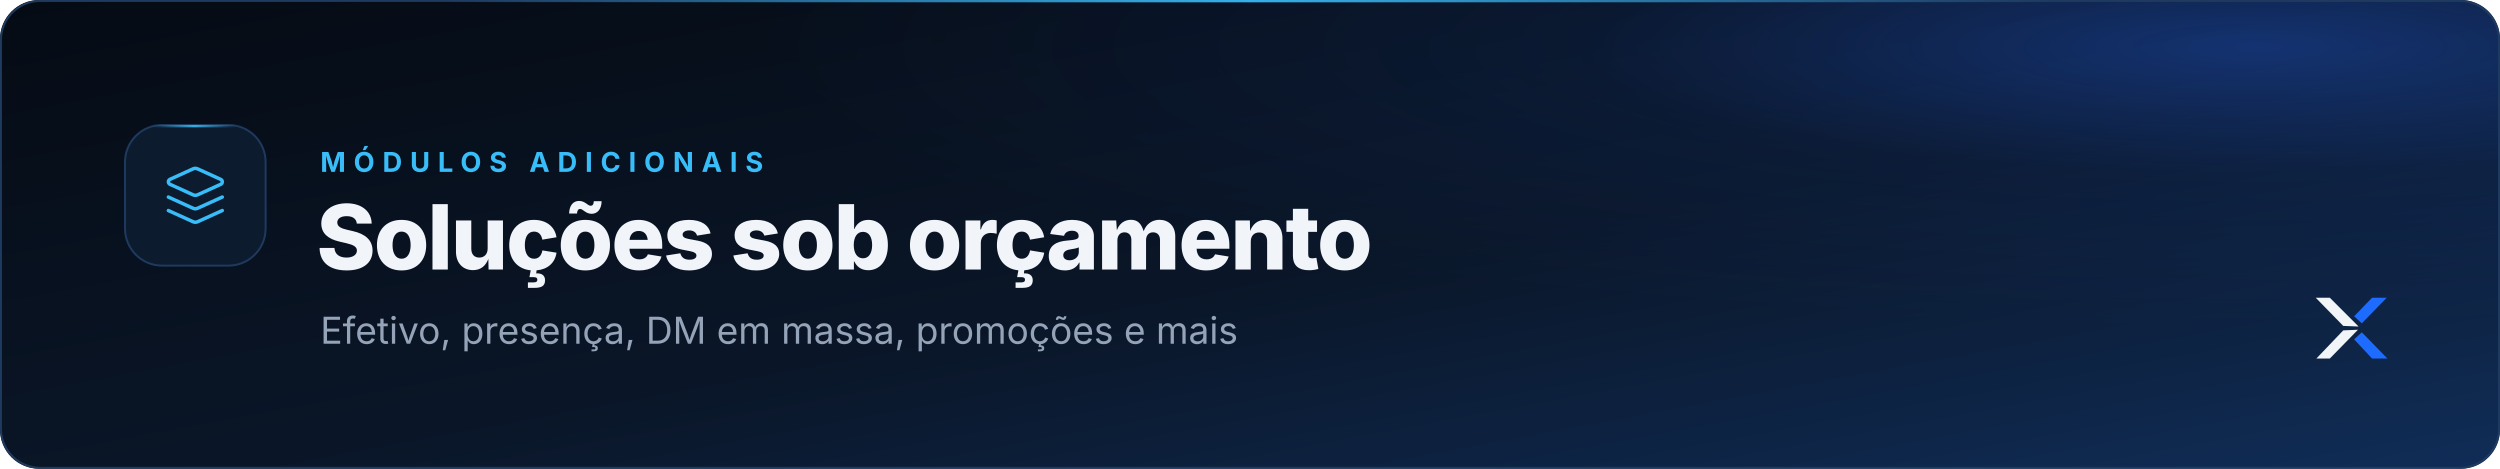
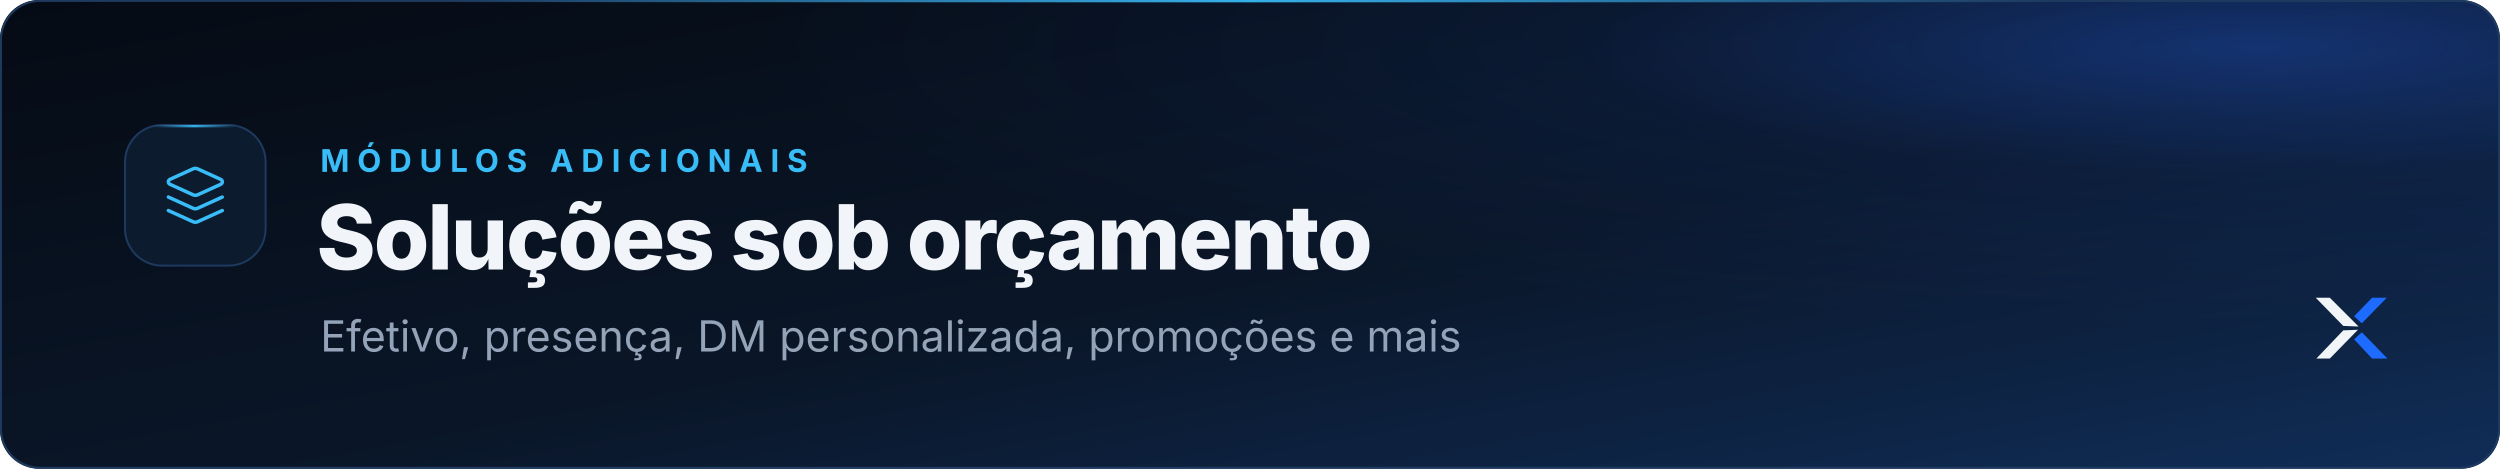
- <svg xmlns="http://www.w3.org/2000/svg" width="1280" height="240" viewBox="0 0 1280 240" role="img" aria-label="Soluções sob orçamento — Efetivo, presença, DM em massa, promoções e mais" font-family="'Segoe UI', 'Inter', 'Helvetica Neue', Arial, sans-serif">
+ <svg xmlns="http://www.w3.org/2000/svg" width="1280" height="240" viewBox="0 0 1280 240" role="img" aria-label="Soluções sob orçamento — Efetivo, presença, DM personalizada, promoções e mais" font-family="'Segoe UI', 'Inter', 'Helvetica Neue', Arial, sans-serif">
  <defs>
    <linearGradient id="bgdextras" x1="0" y1="0" x2="1" y2="1">
      <stop offset="0" stop-color="#050B14" />
      <stop offset=".55" stop-color="#0A1628" />
      <stop offset="1" stop-color="#102D58" />
    </linearGradient>
    <radialGradient id="glowdextras" cx="0.9" cy="0.1" r=".6">
      <stop offset="0" stop-color="#2563EB" stop-opacity=".38" />
      <stop offset=".45" stop-color="#2563EB" stop-opacity=".08" />
      <stop offset="1" stop-color="#2563EB" stop-opacity="0" />
    </radialGradient>
    <linearGradient id="edgedextras" x1="0" y1="0" x2="1" y2="0">
      <stop offset="0" stop-color="#38BDF8" stop-opacity="0" />
      <stop offset=".5" stop-color="#38BDF8" stop-opacity=".9" />
      <stop offset="1" stop-color="#38BDF8" stop-opacity="0" />
    </linearGradient>
    <clipPath id="clipdextras">
      <rect width="1280" height="240" rx="20" />
    </clipPath>
  </defs>
  <g clip-path="url(#clipdextras)">
    <rect width="1280" height="240" fill="url(#bgdextras)" />
    <rect width="1280" height="240" fill="url(#glowdextras)" />
  </g>
  <rect x=".5" y=".5" width="1279" height="239" rx="20" fill="none" stroke="#1E3A5F" />
  <rect x="230" y="0" width="819" height="1.2" fill="url(#edgedextras)" />
  <rect x="64" y="64" width="72" height="72" rx="19" fill="#0D1B2E" stroke="#1E3A5F" />
  <rect x="78" y="64" width="43" height="1.2" fill="url(#edgedextras)" />
  <g transform="translate(83.44 83.44) scale(1.38)" fill="none" stroke="#38BDF8" stroke-width="1.30" stroke-linecap="round" stroke-linejoin="round" color="#38BDF8">
    <path d="m12.83 2.18a2 2 0 0 0-1.66 0L2.6 6.08a1 1 0 0 0 0 1.83l8.58 3.91a2 2 0 0 0 1.66 0l8.58-3.9a1 1 0 0 0 0-1.83Z" />
    <path d="m22 17.65-9.17 4.16a2 2 0 0 1-1.66 0L2 17.65" />
    <path d="m22 12.65-9.17 4.16a2 2 0 0 1-1.66 0L2 12.65" />
  </g>
-   <text x="164" y="88" fill="#38BDF8" font-size="14" font-weight="700" letter-spacing="4">MÓDULOS ADICIONAIS</text>
+   <text x="164" y="88" fill="#38BDF8" font-size="16" font-weight="700" letter-spacing="4">MÓDULOS ADICIONAIS</text>
  <text x="162" y="138" fill="#F1F5F9" font-size="46" font-weight="800" letter-spacing="-1">Soluções sob orçamento</text>
-   <text x="164" y="176" fill="#94A3B8" font-size="19">Efetivo, presença, DM em massa, promoções e mais</text>
+   <text x="164" y="180" fill="#94A3B8" font-size="22">Efetivo, presença, DM personalizada, promoções e mais</text>
  <g transform="translate(1184 150.79) scale(0.3279)">
    <g fill="#F2F5F8">
      <path d="M 71,55 L 48,56 L 6,100 L 27,100 Z" />
      <path d="M 5,5 L 48,49 L 72,50 L 27,5 Z" />
    </g>
    <g fill="#1E6BFF">
      <path d="M 65,70 L 93,100 L 117,100 L 77,59 Z" />
      <path d="M 116,5 L 93,5 L 65,34 L 77,45 Z" />
    </g>
  </g>
</svg>
